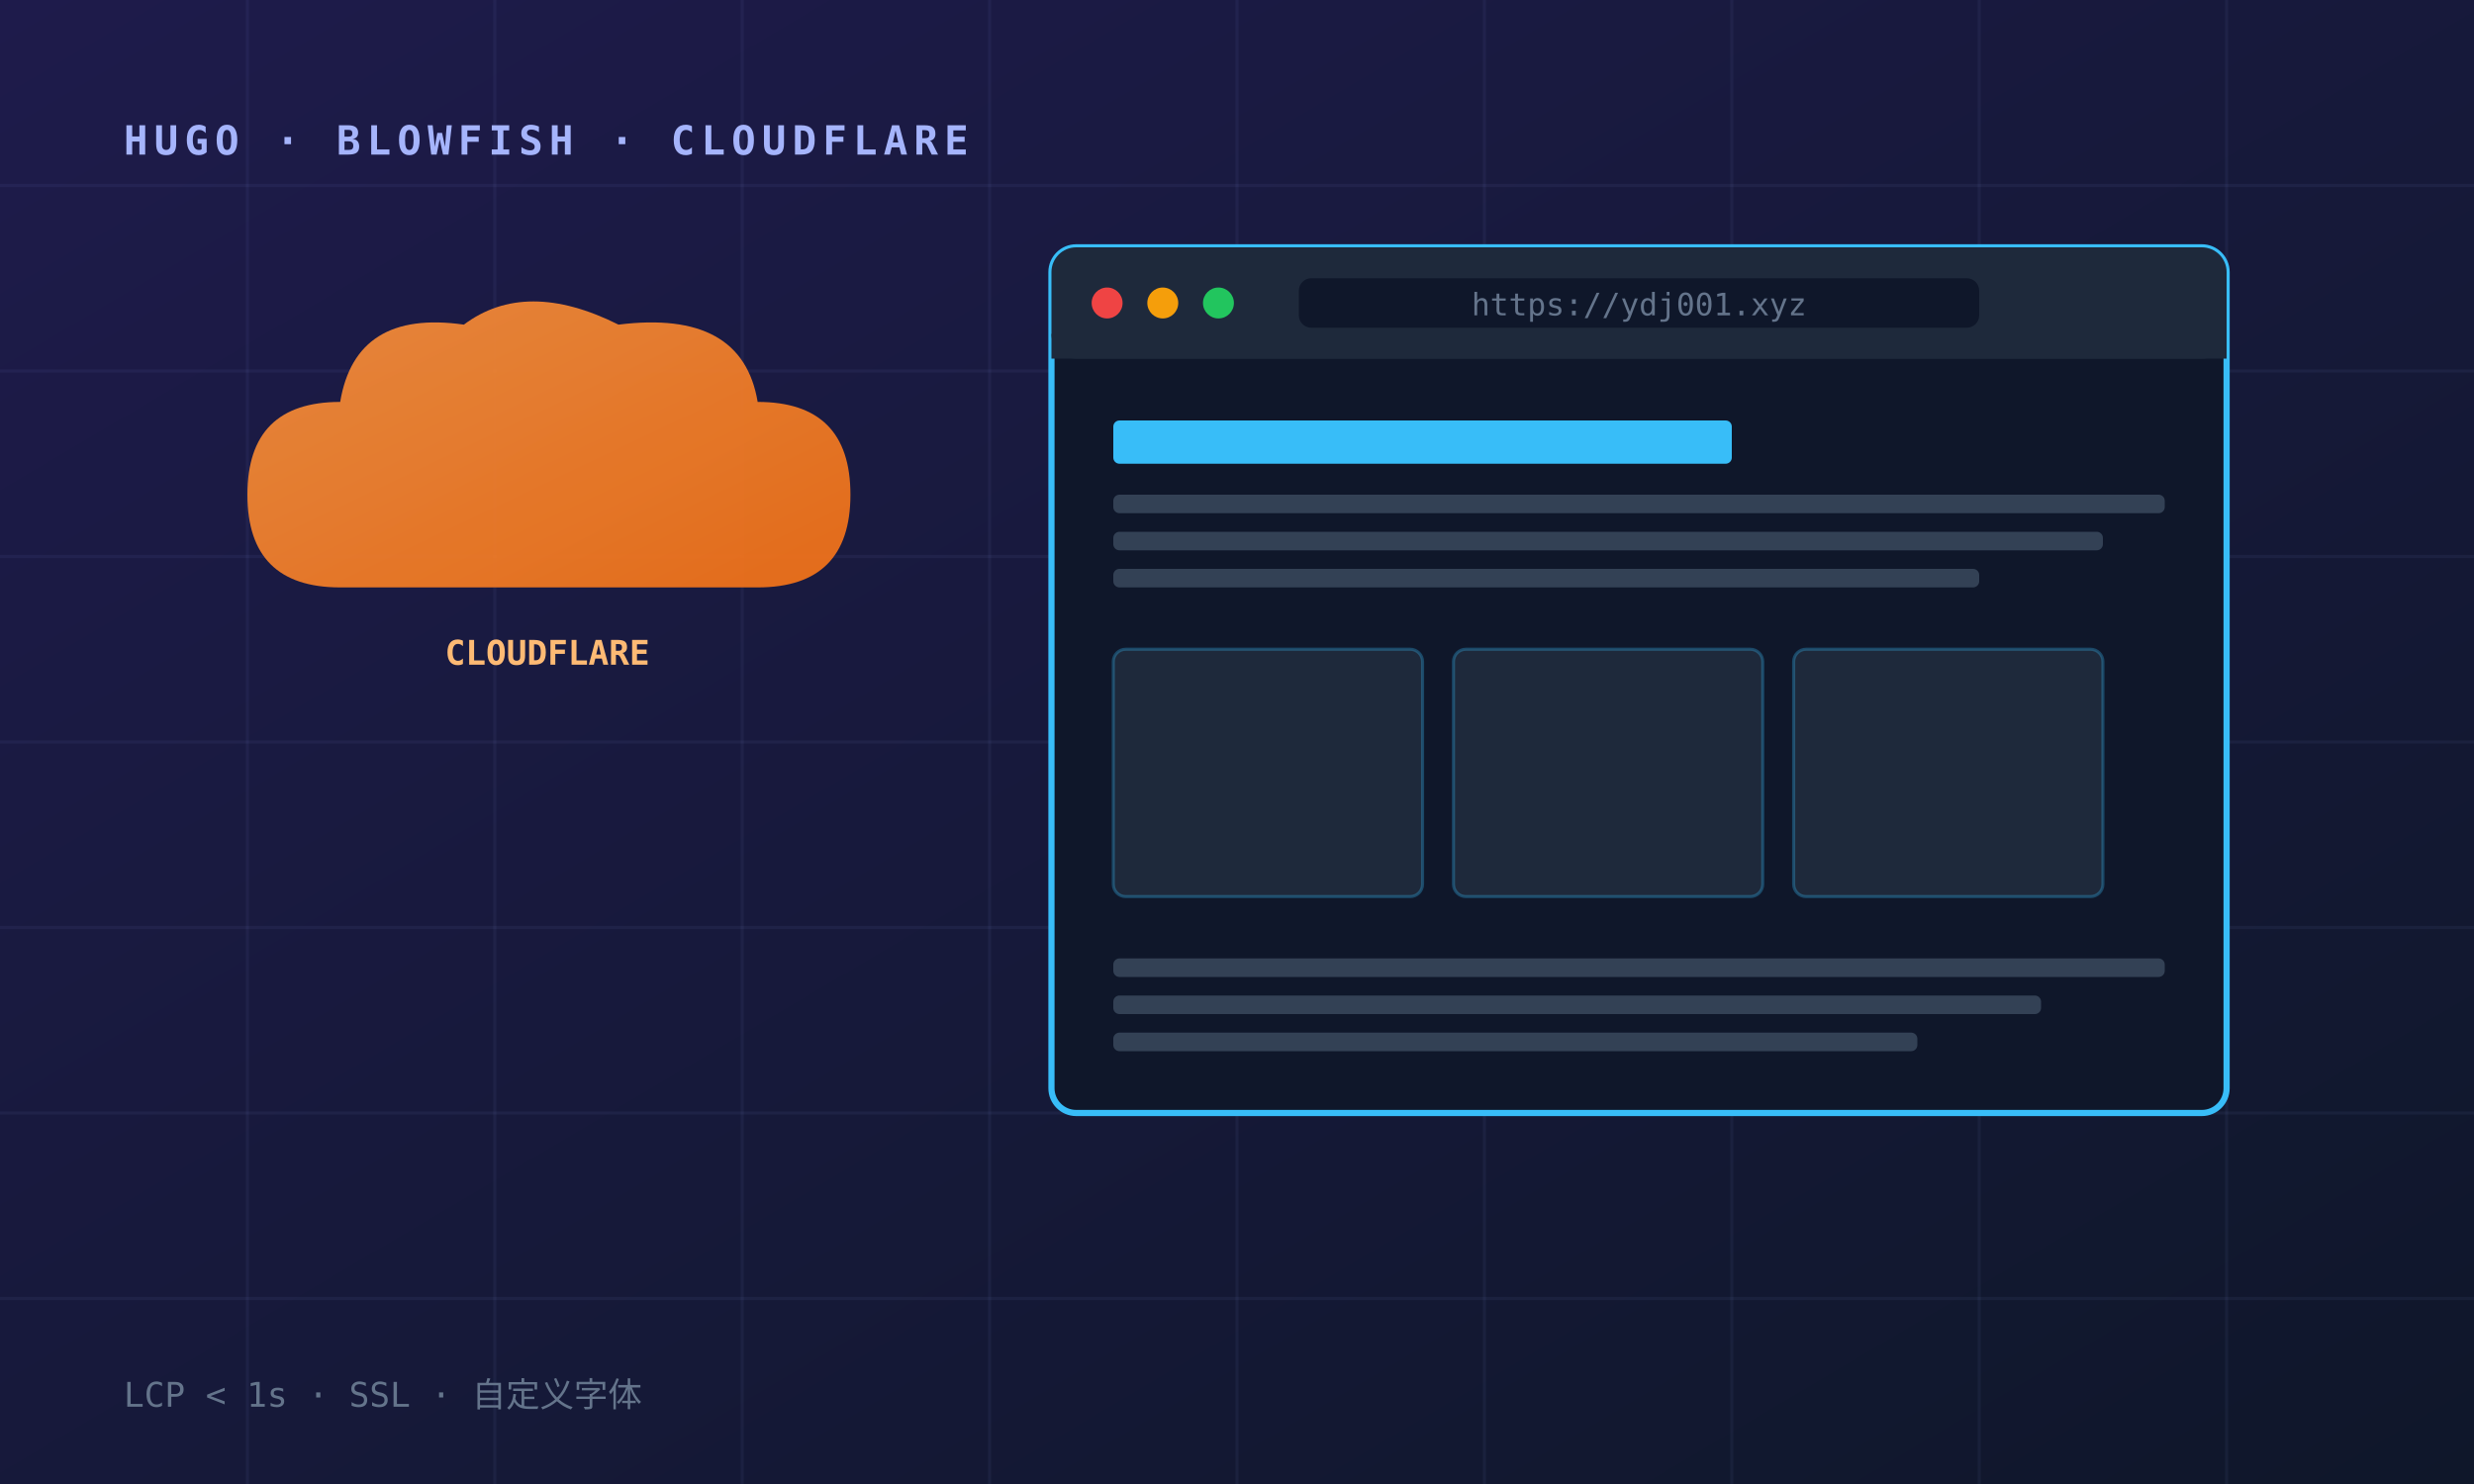
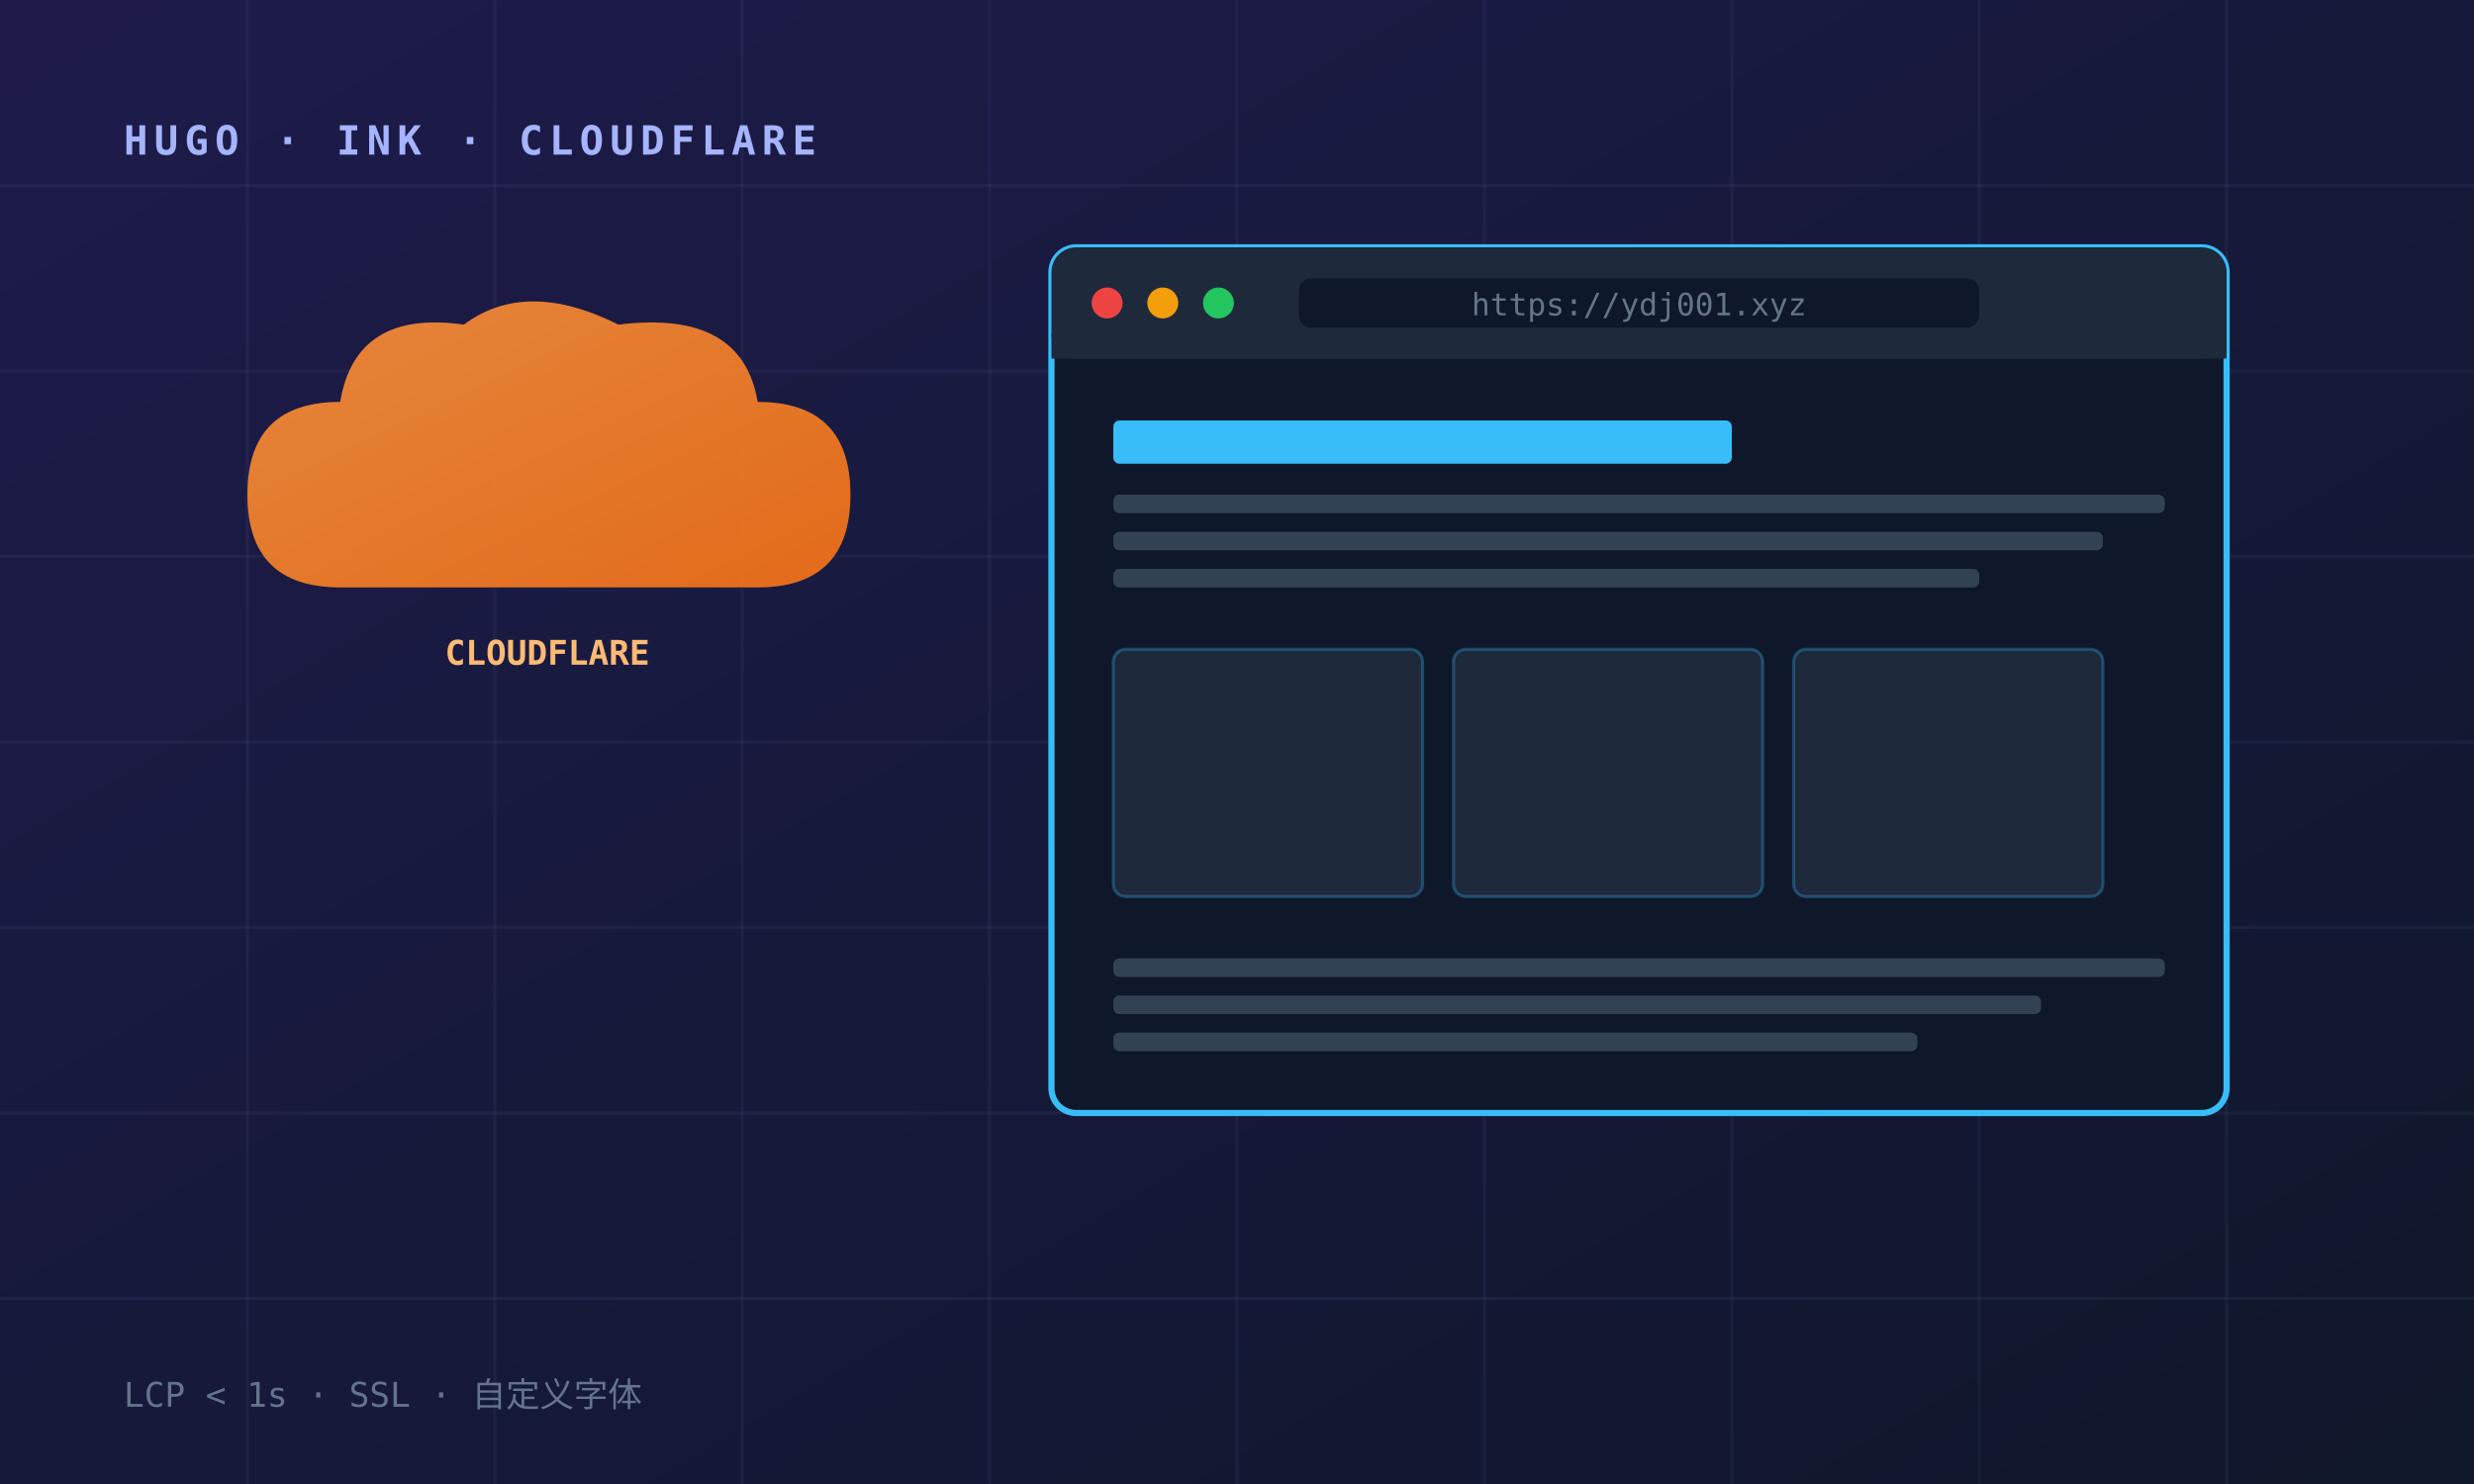
<svg xmlns="http://www.w3.org/2000/svg" viewBox="0 0 800 480" role="img" aria-label="博客 ydj001.xyz">
  <defs>
    <linearGradient id="bg3" x1="0" y1="0" x2="1" y2="1">
      <stop offset="0%" stop-color="#1e1b4b" />
      <stop offset="100%" stop-color="#0f172a" />
    </linearGradient>
    <linearGradient id="cloud" x1="0" y1="0" x2="1" y2="1">
      <stop offset="0%" stop-color="#fb923c" />
      <stop offset="100%" stop-color="#f97316" />
    </linearGradient>
  </defs>
  <rect width="800" height="480" fill="url(#bg3)" />
  <g stroke="#a5b4fc" stroke-opacity="0.06" stroke-width="1">
    <line x1="0" y1="60" x2="800" y2="60" />
    <line x1="0" y1="120" x2="800" y2="120" />
    <line x1="0" y1="180" x2="800" y2="180" />
    <line x1="0" y1="240" x2="800" y2="240" />
    <line x1="0" y1="300" x2="800" y2="300" />
    <line x1="0" y1="360" x2="800" y2="360" />
    <line x1="0" y1="420" x2="800" y2="420" />
    <line x1="80" y1="0" x2="80" y2="480" />
    <line x1="160" y1="0" x2="160" y2="480" />
    <line x1="240" y1="0" x2="240" y2="480" />
    <line x1="320" y1="0" x2="320" y2="480" />
    <line x1="400" y1="0" x2="400" y2="480" />
    <line x1="480" y1="0" x2="480" y2="480" />
    <line x1="560" y1="0" x2="560" y2="480" />
    <line x1="640" y1="0" x2="640" y2="480" />
    <line x1="720" y1="0" x2="720" y2="480" />
  </g>
  <g transform="translate(80 100)">
    <path d="M0 60 Q0 30 30 30 Q35 0 70 5 Q90 -10 120 5 Q160 0 165 30 Q195 30 195 60 Q195 90 165 90 L30 90 Q0 90 0 60 Z" fill="url(#cloud)" opacity="0.9" />
    <text x="97" y="115" text-anchor="middle" fill="#fdba74" font-family="ui-monospace,monospace" font-size="11" font-weight="700">CLOUDFLARE</text>
  </g>
  <g transform="translate(340 80)">
    <rect width="380" height="280" rx="8" fill="#0f172a" stroke="#38bdf8" stroke-width="2" />
    <rect width="380" height="36" rx="8" fill="#1e293b" />
    <rect y="28" width="380" height="8" fill="#1e293b" />
    <circle cx="18" cy="18" r="5" fill="#ef4444" />
    <circle cx="36" cy="18" r="5" fill="#f59e0b" />
    <circle cx="54" cy="18" r="5" fill="#22c55e" />
    <rect x="80" y="10" width="220" height="16" rx="4" fill="#0f172a" />
    <text x="190" y="22" text-anchor="middle" fill="#64748b" font-family="ui-monospace,monospace" font-size="10">https://ydj001.xyz</text>
    <rect x="20" y="56" width="200" height="14" rx="2" fill="#38bdf8" />
    <rect x="20" y="80" width="340" height="6" rx="2" fill="#334155" />
    <rect x="20" y="92" width="320" height="6" rx="2" fill="#334155" />
    <rect x="20" y="104" width="280" height="6" rx="2" fill="#334155" />
    <rect x="20" y="130" width="100" height="80" rx="4" fill="#1e293b" stroke="#38bdf8" stroke-opacity="0.3" />
    <rect x="130" y="130" width="100" height="80" rx="4" fill="#1e293b" stroke="#38bdf8" stroke-opacity="0.3" />
    <rect x="240" y="130" width="100" height="80" rx="4" fill="#1e293b" stroke="#38bdf8" stroke-opacity="0.3" />
    <rect x="20" y="230" width="340" height="6" rx="2" fill="#334155" />
    <rect x="20" y="242" width="300" height="6" rx="2" fill="#334155" />
    <rect x="20" y="254" width="260" height="6" rx="2" fill="#334155" />
  </g>
-   <text x="40" y="50" fill="#a5b4fc" font-family="ui-monospace,monospace" font-size="13" font-weight="700" letter-spacing="2">HUGO · BLOWFISH · CLOUDFLARE</text>
+   <text x="40" y="50" fill="#a5b4fc" font-family="ui-monospace,monospace" font-size="13" font-weight="700" letter-spacing="2">HUGO · INK · CLOUDFLARE</text>
  <text x="40" y="455" fill="#64748b" font-family="ui-monospace,monospace" font-size="11">LCP &lt; 1s · SSL · 自定义字体</text>
</svg>
